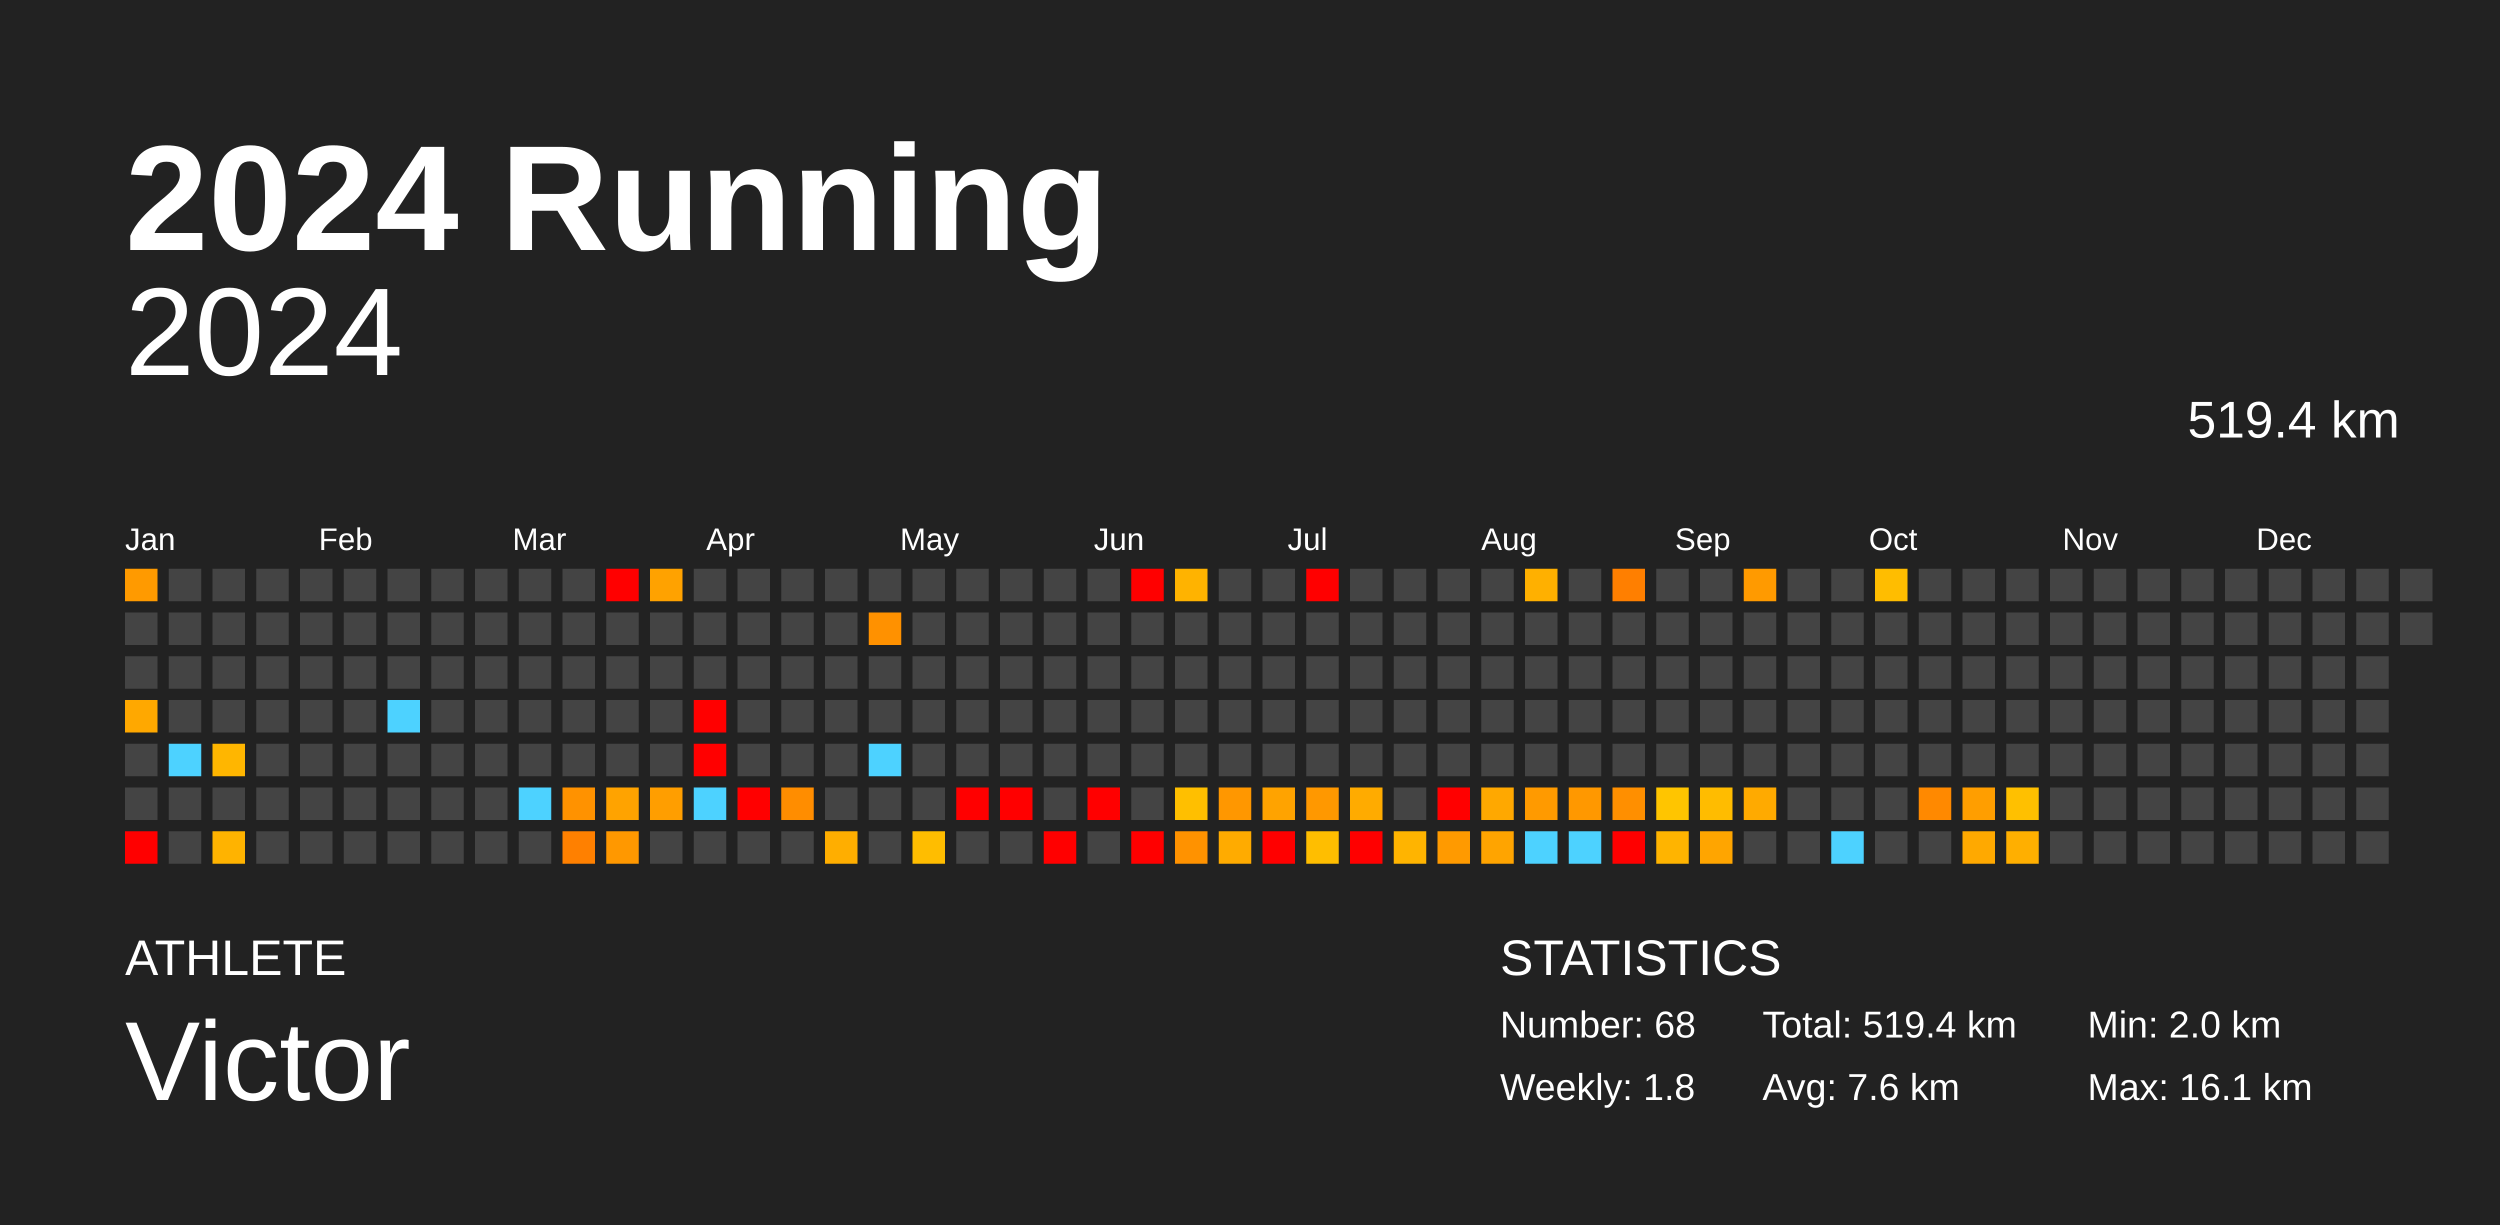
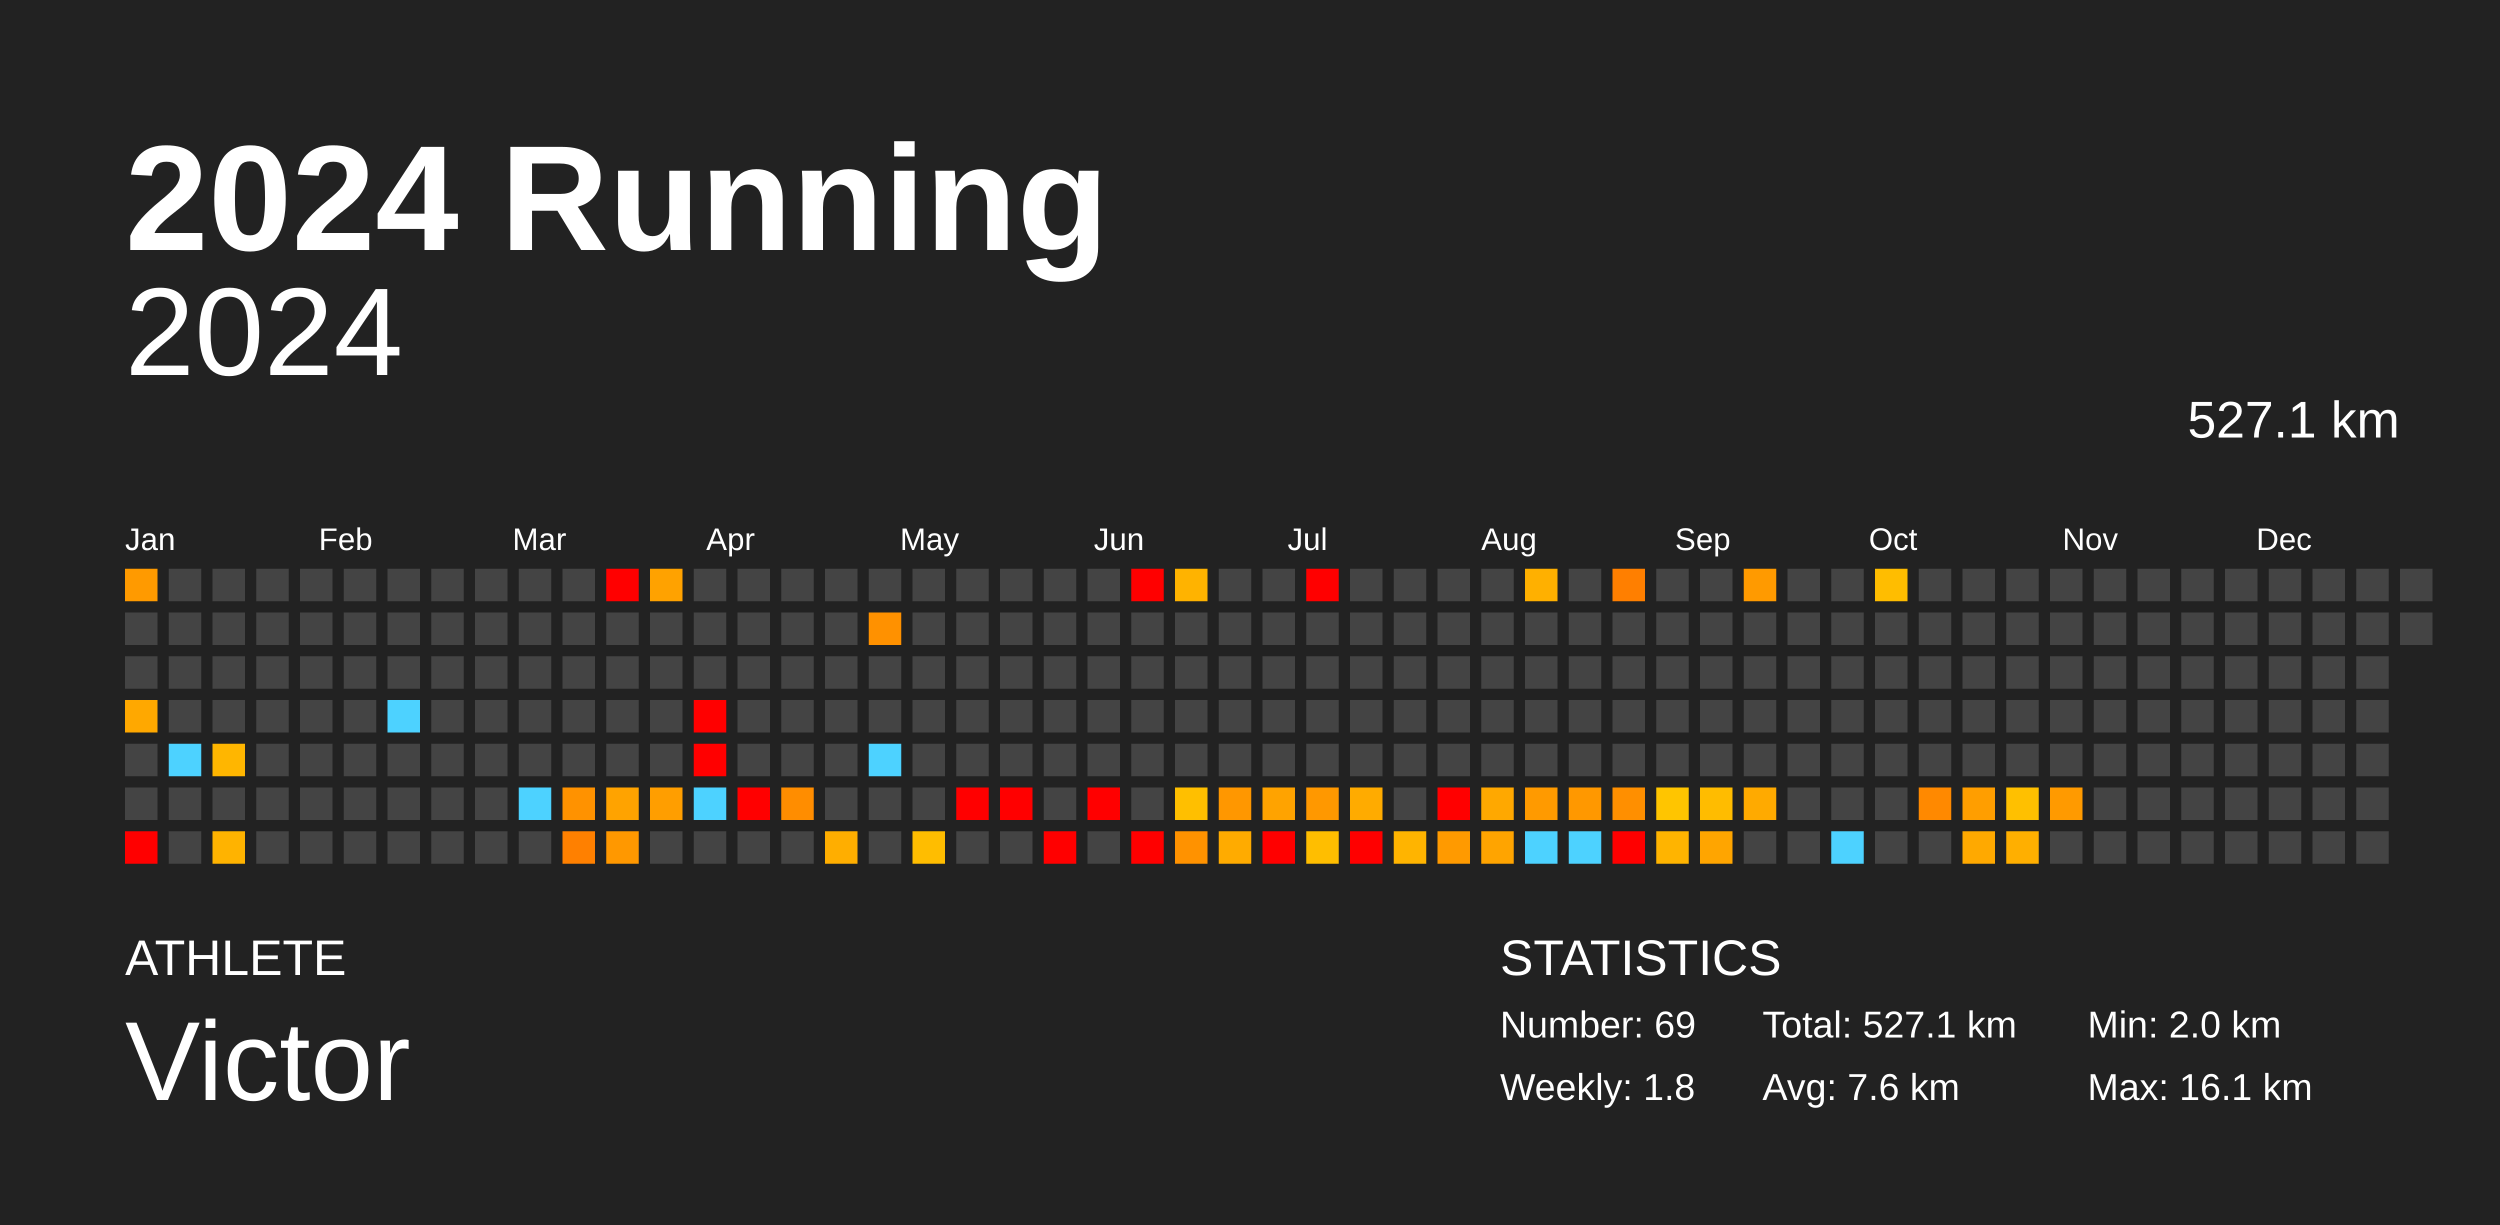
<svg xmlns="http://www.w3.org/2000/svg" baseProfile="full" height="98mm" version="1.1" viewBox="0,0,200,98" width="200mm">
  <defs />
  <rect fill="#222222" height="98" width="200" x="0" y="0" />
  <text fill="#FFFFFF" style="font-size:12px; font-family:Arial; font-weight:bold;" x="10" y="20">2024 Running</text>
  <text fill="#FFFFFF" style="font-size:4px; font-family:Arial" x="10" y="78">ATHLETE</text>
  <text fill="#FFFFFF" style="font-size:9px; font-family:Arial" x="10" y="88">Victor</text>
  <text fill="#FFFFFF" style="font-size:4px; font-family:Arial" x="120" y="78">STATISTICS</text>
-   <text fill="#FFFFFF" style="font-size:3px; font-family:Arial" x="120" y="83">Number: 68</text>
+   <text fill="#FFFFFF" style="font-size:3px; font-family:Arial" x="120" y="83">Number: 69</text>
  <text fill="#FFFFFF" style="font-size:3px; font-family:Arial" x="120" y="88">Weekly: 1.8</text>
-   <text fill="#FFFFFF" style="font-size:3px; font-family:Arial" x="141" y="83">Total: 519.4 km</text>
+   <text fill="#FFFFFF" style="font-size:3px; font-family:Arial" x="141" y="83">Total: 527.1 km</text>
  <text fill="#FFFFFF" style="font-size:3px; font-family:Arial" x="141" y="88">Avg: 7.6 km</text>
  <text fill="#FFFFFF" style="font-size:3px; font-family:Arial" x="167" y="83">Min: 2.0 km</text>
  <text fill="#FFFFFF" style="font-size:3px; font-family:Arial" x="167" y="88">Max: 16.1 km</text>
  <text alignment-baseline="hanging" fill="#FFFFFF" style="font-size:10.0px; font-family:Arial;" x="10" y="30">2024</text>
-   <text alignment-baseline="hanging" fill="#FFFFFF" style="font-size:4.125px; font-family:Arial;" x="175" y="35">519.4 km</text>
+   <text alignment-baseline="hanging" fill="#FFFFFF" style="font-size:4.125px; font-family:Arial;" x="175" y="35">527.1 km</text>
  <text fill="#FFFFFF" style="font-size:2.5px; font-family:Arial" x="10.0" y="44">Jan</text>
  <text fill="#FFFFFF" style="font-size:2.5px; font-family:Arial" x="25.5" y="44">Feb</text>
  <text fill="#FFFFFF" style="font-size:2.5px; font-family:Arial" x="41.0" y="44">Mar</text>
  <text fill="#FFFFFF" style="font-size:2.5px; font-family:Arial" x="56.5" y="44">Apr</text>
  <text fill="#FFFFFF" style="font-size:2.5px; font-family:Arial" x="72.0" y="44">May</text>
  <text fill="#FFFFFF" style="font-size:2.5px; font-family:Arial" x="87.5" y="44">Jun</text>
  <text fill="#FFFFFF" style="font-size:2.5px; font-family:Arial" x="103.0" y="44">Jul</text>
  <text fill="#FFFFFF" style="font-size:2.5px; font-family:Arial" x="118.5" y="44">Aug</text>
  <text fill="#FFFFFF" style="font-size:2.5px; font-family:Arial" x="134.0" y="44">Sep</text>
  <text fill="#FFFFFF" style="font-size:2.5px; font-family:Arial" x="149.5" y="44">Oct</text>
  <text fill="#FFFFFF" style="font-size:2.5px; font-family:Arial" x="165.0" y="44">Nov</text>
  <text fill="#FFFFFF" style="font-size:2.5px; font-family:Arial" x="180.5" y="44">Dec</text>
  <rect fill="#ff9a00" height="2.6" width="2.6" x="10.0" y="45.5" />
  <rect fill="#444444" height="2.6" width="2.6" x="10.0" y="49.0" />
  <rect fill="#444444" height="2.6" width="2.6" x="10.0" y="52.5" />
  <rect fill="#ffa800" height="2.6" width="2.6" x="10.0" y="56.0" />
  <rect fill="#444444" height="2.6" width="2.6" x="10.0" y="59.5" />
  <rect fill="#444444" height="2.6" width="2.6" x="10.0" y="63.0" />
  <rect fill="red" height="2.6" width="2.6" x="10.0" y="66.5" />
  <rect fill="#444444" height="2.6" width="2.6" x="13.5" y="45.5" />
  <rect fill="#444444" height="2.6" width="2.6" x="13.5" y="49.0" />
  <rect fill="#444444" height="2.6" width="2.6" x="13.5" y="52.5" />
  <rect fill="#444444" height="2.6" width="2.6" x="13.5" y="56.0" />
  <rect fill="#4dd2ff" height="2.6" width="2.6" x="13.5" y="59.5" />
  <rect fill="#444444" height="2.6" width="2.6" x="13.5" y="63.0" />
  <rect fill="#444444" height="2.6" width="2.6" x="13.5" y="66.5" />
  <rect fill="#444444" height="2.6" width="2.6" x="17.0" y="45.5" />
  <rect fill="#444444" height="2.6" width="2.6" x="17.0" y="49.0" />
  <rect fill="#444444" height="2.6" width="2.6" x="17.0" y="52.5" />
  <rect fill="#444444" height="2.6" width="2.6" x="17.0" y="56.0" />
  <rect fill="#ffb600" height="2.6" width="2.6" x="17.0" y="59.5" />
  <rect fill="#444444" height="2.6" width="2.6" x="17.0" y="63.0" />
  <rect fill="#ffb300" height="2.6" width="2.6" x="17.0" y="66.5" />
  <rect fill="#444444" height="2.6" width="2.6" x="20.5" y="45.5" />
  <rect fill="#444444" height="2.6" width="2.6" x="20.5" y="49.0" />
  <rect fill="#444444" height="2.6" width="2.6" x="20.5" y="52.5" />
  <rect fill="#444444" height="2.6" width="2.6" x="20.5" y="56.0" />
  <rect fill="#444444" height="2.6" width="2.6" x="20.5" y="59.5" />
  <rect fill="#444444" height="2.6" width="2.6" x="20.5" y="63.0" />
  <rect fill="#444444" height="2.6" width="2.6" x="20.5" y="66.5" />
  <rect fill="#444444" height="2.6" width="2.6" x="24.0" y="45.5" />
  <rect fill="#444444" height="2.6" width="2.6" x="24.0" y="49.0" />
  <rect fill="#444444" height="2.6" width="2.6" x="24.0" y="52.5" />
  <rect fill="#444444" height="2.6" width="2.6" x="24.0" y="56.0" />
  <rect fill="#444444" height="2.6" width="2.6" x="24.0" y="59.5" />
  <rect fill="#444444" height="2.6" width="2.6" x="24.0" y="63.0" />
  <rect fill="#444444" height="2.6" width="2.6" x="24.0" y="66.5" />
  <rect fill="#444444" height="2.6" width="2.6" x="27.5" y="45.5" />
  <rect fill="#444444" height="2.6" width="2.6" x="27.5" y="49.0" />
  <rect fill="#444444" height="2.6" width="2.6" x="27.5" y="52.5" />
  <rect fill="#444444" height="2.6" width="2.6" x="27.5" y="56.0" />
  <rect fill="#444444" height="2.6" width="2.6" x="27.5" y="59.5" />
  <rect fill="#444444" height="2.6" width="2.6" x="27.5" y="63.0" />
  <rect fill="#444444" height="2.6" width="2.6" x="27.5" y="66.5" />
  <rect fill="#444444" height="2.6" width="2.6" x="31.0" y="45.5" />
  <rect fill="#444444" height="2.6" width="2.6" x="31.0" y="49.0" />
  <rect fill="#444444" height="2.6" width="2.6" x="31.0" y="52.5" />
  <rect fill="#4dd2ff" height="2.6" width="2.6" x="31.0" y="56.0" />
  <rect fill="#444444" height="2.6" width="2.6" x="31.0" y="59.5" />
  <rect fill="#444444" height="2.6" width="2.6" x="31.0" y="63.0" />
  <rect fill="#444444" height="2.6" width="2.6" x="31.0" y="66.5" />
  <rect fill="#444444" height="2.6" width="2.6" x="34.5" y="45.5" />
  <rect fill="#444444" height="2.6" width="2.6" x="34.5" y="49.0" />
  <rect fill="#444444" height="2.6" width="2.6" x="34.5" y="52.5" />
  <rect fill="#444444" height="2.6" width="2.6" x="34.5" y="56.0" />
  <rect fill="#444444" height="2.6" width="2.6" x="34.5" y="59.5" />
  <rect fill="#444444" height="2.6" width="2.6" x="34.5" y="63.0" />
  <rect fill="#444444" height="2.6" width="2.6" x="34.5" y="66.5" />
  <rect fill="#444444" height="2.6" width="2.6" x="38.0" y="45.5" />
  <rect fill="#444444" height="2.6" width="2.6" x="38.0" y="49.0" />
  <rect fill="#444444" height="2.6" width="2.6" x="38.0" y="52.5" />
  <rect fill="#444444" height="2.6" width="2.6" x="38.0" y="56.0" />
  <rect fill="#444444" height="2.6" width="2.6" x="38.0" y="59.5" />
  <rect fill="#444444" height="2.6" width="2.6" x="38.0" y="63.0" />
  <rect fill="#444444" height="2.6" width="2.6" x="38.0" y="66.5" />
  <rect fill="#444444" height="2.6" width="2.6" x="41.5" y="45.5" />
  <rect fill="#444444" height="2.6" width="2.6" x="41.5" y="49.0" />
  <rect fill="#444444" height="2.6" width="2.6" x="41.5" y="52.5" />
  <rect fill="#444444" height="2.6" width="2.6" x="41.5" y="56.0" />
  <rect fill="#444444" height="2.6" width="2.6" x="41.5" y="59.5" />
  <rect fill="#4dd2ff" height="2.6" width="2.6" x="41.5" y="63.0" />
  <rect fill="#444444" height="2.6" width="2.6" x="41.5" y="66.5" />
  <rect fill="#444444" height="2.6" width="2.6" x="45.0" y="45.5" />
  <rect fill="#444444" height="2.6" width="2.6" x="45.0" y="49.0" />
  <rect fill="#444444" height="2.6" width="2.6" x="45.0" y="52.5" />
  <rect fill="#444444" height="2.6" width="2.6" x="45.0" y="56.0" />
  <rect fill="#444444" height="2.6" width="2.6" x="45.0" y="59.5" />
  <rect fill="#ff9200" height="2.6" width="2.6" x="45.0" y="63.0" />
  <rect fill="#ff8000" height="2.6" width="2.6" x="45.0" y="66.5" />
  <rect fill="red" height="2.6" width="2.6" x="48.5" y="45.5" />
  <rect fill="#444444" height="2.6" width="2.6" x="48.5" y="49.0" />
  <rect fill="#444444" height="2.6" width="2.6" x="48.5" y="52.5" />
  <rect fill="#444444" height="2.6" width="2.6" x="48.5" y="56.0" />
  <rect fill="#444444" height="2.6" width="2.6" x="48.5" y="59.5" />
  <rect fill="#ffa300" height="2.6" width="2.6" x="48.5" y="63.0" />
  <rect fill="#ff9800" height="2.6" width="2.6" x="48.5" y="66.5" />
  <rect fill="#ffa200" height="2.6" width="2.6" x="52.0" y="45.5" />
  <rect fill="#444444" height="2.6" width="2.6" x="52.0" y="49.0" />
  <rect fill="#444444" height="2.6" width="2.6" x="52.0" y="52.5" />
  <rect fill="#444444" height="2.6" width="2.6" x="52.0" y="56.0" />
  <rect fill="#444444" height="2.6" width="2.6" x="52.0" y="59.5" />
  <rect fill="#ff9e00" height="2.6" width="2.6" x="52.0" y="63.0" />
  <rect fill="#444444" height="2.6" width="2.6" x="52.0" y="66.5" />
  <rect fill="#444444" height="2.6" width="2.6" x="55.5" y="45.5" />
  <rect fill="#444444" height="2.6" width="2.6" x="55.5" y="49.0" />
  <rect fill="#444444" height="2.6" width="2.6" x="55.5" y="52.5" />
  <rect fill="red" height="2.6" width="2.6" x="55.5" y="56.0" />
  <rect fill="red" height="2.6" width="2.6" x="55.5" y="59.5" />
  <rect fill="#4dd2ff" height="2.6" width="2.6" x="55.5" y="63.0" />
  <rect fill="#444444" height="2.6" width="2.6" x="55.5" y="66.5" />
  <rect fill="#444444" height="2.6" width="2.6" x="59.0" y="45.5" />
  <rect fill="#444444" height="2.6" width="2.6" x="59.0" y="49.0" />
  <rect fill="#444444" height="2.6" width="2.6" x="59.0" y="52.5" />
  <rect fill="#444444" height="2.6" width="2.6" x="59.0" y="56.0" />
  <rect fill="#444444" height="2.6" width="2.6" x="59.0" y="59.5" />
  <rect fill="red" height="2.6" width="2.6" x="59.0" y="63.0" />
  <rect fill="#444444" height="2.6" width="2.6" x="59.0" y="66.5" />
  <rect fill="#444444" height="2.6" width="2.6" x="62.5" y="45.5" />
  <rect fill="#444444" height="2.6" width="2.6" x="62.5" y="49.0" />
  <rect fill="#444444" height="2.6" width="2.6" x="62.5" y="52.5" />
  <rect fill="#444444" height="2.6" width="2.6" x="62.5" y="56.0" />
  <rect fill="#444444" height="2.6" width="2.6" x="62.5" y="59.5" />
  <rect fill="#ff8d00" height="2.6" width="2.6" x="62.5" y="63.0" />
  <rect fill="#444444" height="2.6" width="2.6" x="62.5" y="66.5" />
  <rect fill="#444444" height="2.6" width="2.6" x="66.0" y="45.5" />
  <rect fill="#444444" height="2.6" width="2.6" x="66.0" y="49.0" />
  <rect fill="#444444" height="2.6" width="2.6" x="66.0" y="52.5" />
  <rect fill="#444444" height="2.6" width="2.6" x="66.0" y="56.0" />
  <rect fill="#444444" height="2.6" width="2.6" x="66.0" y="59.5" />
  <rect fill="#444444" height="2.6" width="2.6" x="66.0" y="63.0" />
  <rect fill="#ffae00" height="2.6" width="2.6" x="66.0" y="66.5" />
  <rect fill="#444444" height="2.6" width="2.6" x="69.5" y="45.5" />
  <rect fill="#ff9100" height="2.6" width="2.6" x="69.5" y="49.0" />
  <rect fill="#444444" height="2.6" width="2.6" x="69.5" y="52.5" />
  <rect fill="#444444" height="2.6" width="2.6" x="69.5" y="56.0" />
  <rect fill="#4dd2ff" height="2.6" width="2.6" x="69.5" y="59.5" />
  <rect fill="#444444" height="2.6" width="2.6" x="69.5" y="63.0" />
  <rect fill="#444444" height="2.6" width="2.6" x="69.5" y="66.5" />
  <rect fill="#444444" height="2.6" width="2.6" x="73.0" y="45.5" />
  <rect fill="#444444" height="2.6" width="2.6" x="73.0" y="49.0" />
  <rect fill="#444444" height="2.6" width="2.6" x="73.0" y="52.5" />
  <rect fill="#444444" height="2.6" width="2.6" x="73.0" y="56.0" />
  <rect fill="#444444" height="2.6" width="2.6" x="73.0" y="59.5" />
  <rect fill="#444444" height="2.6" width="2.6" x="73.0" y="63.0" />
  <rect fill="#ffbd00" height="2.6" width="2.6" x="73.0" y="66.5" />
  <rect fill="#444444" height="2.6" width="2.6" x="76.5" y="45.5" />
  <rect fill="#444444" height="2.6" width="2.6" x="76.5" y="49.0" />
  <rect fill="#444444" height="2.6" width="2.6" x="76.5" y="52.5" />
  <rect fill="#444444" height="2.6" width="2.6" x="76.5" y="56.0" />
  <rect fill="#444444" height="2.6" width="2.6" x="76.5" y="59.5" />
  <rect fill="red" height="2.6" width="2.6" x="76.5" y="63.0" />
  <rect fill="#444444" height="2.6" width="2.6" x="76.5" y="66.5" />
  <rect fill="#444444" height="2.6" width="2.6" x="80.0" y="45.5" />
  <rect fill="#444444" height="2.6" width="2.6" x="80.0" y="49.0" />
  <rect fill="#444444" height="2.6" width="2.6" x="80.0" y="52.5" />
  <rect fill="#444444" height="2.6" width="2.6" x="80.0" y="56.0" />
  <rect fill="#444444" height="2.6" width="2.6" x="80.0" y="59.5" />
  <rect fill="red" height="2.6" width="2.6" x="80.0" y="63.0" />
  <rect fill="#444444" height="2.6" width="2.6" x="80.0" y="66.5" />
  <rect fill="#444444" height="2.6" width="2.6" x="83.5" y="45.5" />
  <rect fill="#444444" height="2.6" width="2.6" x="83.5" y="49.0" />
  <rect fill="#444444" height="2.6" width="2.6" x="83.5" y="52.5" />
  <rect fill="#444444" height="2.6" width="2.6" x="83.5" y="56.0" />
  <rect fill="#444444" height="2.6" width="2.6" x="83.5" y="59.5" />
  <rect fill="#444444" height="2.6" width="2.6" x="83.5" y="63.0" />
  <rect fill="red" height="2.6" width="2.6" x="83.5" y="66.5" />
  <rect fill="#444444" height="2.6" width="2.6" x="87.0" y="45.5" />
  <rect fill="#444444" height="2.6" width="2.6" x="87.0" y="49.0" />
  <rect fill="#444444" height="2.6" width="2.6" x="87.0" y="52.5" />
  <rect fill="#444444" height="2.6" width="2.6" x="87.0" y="56.0" />
  <rect fill="#444444" height="2.6" width="2.6" x="87.0" y="59.5" />
  <rect fill="red" height="2.6" width="2.6" x="87.0" y="63.0" />
  <rect fill="#444444" height="2.6" width="2.6" x="87.0" y="66.5" />
  <rect fill="red" height="2.6" width="2.6" x="90.5" y="45.5" />
  <rect fill="#444444" height="2.6" width="2.6" x="90.5" y="49.0" />
  <rect fill="#444444" height="2.6" width="2.6" x="90.5" y="52.5" />
  <rect fill="#444444" height="2.6" width="2.6" x="90.5" y="56.0" />
  <rect fill="#444444" height="2.6" width="2.6" x="90.5" y="59.5" />
  <rect fill="#444444" height="2.6" width="2.6" x="90.5" y="63.0" />
  <rect fill="red" height="2.6" width="2.6" x="90.5" y="66.5" />
  <rect fill="#ffb300" height="2.6" width="2.6" x="94.0" y="45.5" />
  <rect fill="#444444" height="2.6" width="2.6" x="94.0" y="49.0" />
  <rect fill="#444444" height="2.6" width="2.6" x="94.0" y="52.5" />
  <rect fill="#444444" height="2.6" width="2.6" x="94.0" y="56.0" />
  <rect fill="#444444" height="2.6" width="2.6" x="94.0" y="59.5" />
  <rect fill="#ffbf00" height="2.6" width="2.6" x="94.0" y="63.0" />
  <rect fill="#ff9200" height="2.6" width="2.6" x="94.0" y="66.5" />
  <rect fill="#444444" height="2.6" width="2.6" x="97.5" y="45.5" />
  <rect fill="#444444" height="2.6" width="2.6" x="97.5" y="49.0" />
  <rect fill="#444444" height="2.6" width="2.6" x="97.5" y="52.5" />
  <rect fill="#444444" height="2.6" width="2.6" x="97.5" y="56.0" />
  <rect fill="#444444" height="2.6" width="2.6" x="97.5" y="59.5" />
  <rect fill="#ff9700" height="2.6" width="2.6" x="97.5" y="63.0" />
  <rect fill="#ffab00" height="2.6" width="2.6" x="97.5" y="66.5" />
  <rect fill="#444444" height="2.6" width="2.6" x="101.0" y="45.5" />
  <rect fill="#444444" height="2.6" width="2.6" x="101.0" y="49.0" />
  <rect fill="#444444" height="2.6" width="2.6" x="101.0" y="52.5" />
  <rect fill="#444444" height="2.6" width="2.6" x="101.0" y="56.0" />
  <rect fill="#444444" height="2.6" width="2.6" x="101.0" y="59.5" />
  <rect fill="#ffa300" height="2.6" width="2.6" x="101.0" y="63.0" />
  <rect fill="red" height="2.6" width="2.6" x="101.0" y="66.5" />
  <rect fill="red" height="2.6" width="2.6" x="104.5" y="45.5" />
  <rect fill="#444444" height="2.6" width="2.6" x="104.5" y="49.0" />
  <rect fill="#444444" height="2.6" width="2.6" x="104.5" y="52.5" />
  <rect fill="#444444" height="2.6" width="2.6" x="104.5" y="56.0" />
  <rect fill="#444444" height="2.6" width="2.6" x="104.5" y="59.5" />
  <rect fill="#ff9800" height="2.6" width="2.6" x="104.5" y="63.0" />
  <rect fill="#ffbe00" height="2.6" width="2.6" x="104.5" y="66.5" />
  <rect fill="#444444" height="2.6" width="2.6" x="108.0" y="45.5" />
  <rect fill="#444444" height="2.6" width="2.6" x="108.0" y="49.0" />
  <rect fill="#444444" height="2.6" width="2.6" x="108.0" y="52.5" />
  <rect fill="#444444" height="2.6" width="2.6" x="108.0" y="56.0" />
  <rect fill="#444444" height="2.6" width="2.6" x="108.0" y="59.5" />
  <rect fill="#ffab00" height="2.6" width="2.6" x="108.0" y="63.0" />
  <rect fill="red" height="2.6" width="2.6" x="108.0" y="66.5" />
  <rect fill="#444444" height="2.6" width="2.6" x="111.5" y="45.5" />
  <rect fill="#444444" height="2.6" width="2.6" x="111.5" y="49.0" />
  <rect fill="#444444" height="2.6" width="2.6" x="111.5" y="52.5" />
  <rect fill="#444444" height="2.6" width="2.6" x="111.5" y="56.0" />
  <rect fill="#444444" height="2.6" width="2.6" x="111.5" y="59.5" />
  <rect fill="#444444" height="2.6" width="2.6" x="111.5" y="63.0" />
  <rect fill="#ffb400" height="2.6" width="2.6" x="111.5" y="66.5" />
  <rect fill="#444444" height="2.6" width="2.6" x="115.0" y="45.5" />
  <rect fill="#444444" height="2.6" width="2.6" x="115.0" y="49.0" />
  <rect fill="#444444" height="2.6" width="2.6" x="115.0" y="52.5" />
  <rect fill="#444444" height="2.6" width="2.6" x="115.0" y="56.0" />
  <rect fill="#444444" height="2.6" width="2.6" x="115.0" y="59.5" />
  <rect fill="red" height="2.6" width="2.6" x="115.0" y="63.0" />
  <rect fill="#ff9a00" height="2.6" width="2.6" x="115.0" y="66.5" />
  <rect fill="#444444" height="2.6" width="2.6" x="118.5" y="45.5" />
  <rect fill="#444444" height="2.6" width="2.6" x="118.5" y="49.0" />
  <rect fill="#444444" height="2.6" width="2.6" x="118.5" y="52.5" />
  <rect fill="#444444" height="2.6" width="2.6" x="118.5" y="56.0" />
  <rect fill="#444444" height="2.6" width="2.6" x="118.5" y="59.5" />
  <rect fill="#ffa800" height="2.6" width="2.6" x="118.5" y="63.0" />
  <rect fill="#ffa400" height="2.6" width="2.6" x="118.5" y="66.5" />
  <rect fill="#ffb000" height="2.6" width="2.6" x="122.0" y="45.5" />
  <rect fill="#444444" height="2.6" width="2.6" x="122.0" y="49.0" />
  <rect fill="#444444" height="2.6" width="2.6" x="122.0" y="52.5" />
  <rect fill="#444444" height="2.6" width="2.6" x="122.0" y="56.0" />
  <rect fill="#444444" height="2.6" width="2.6" x="122.0" y="59.5" />
  <rect fill="#ff9a00" height="2.6" width="2.6" x="122.0" y="63.0" />
  <rect fill="#4dd2ff" height="2.6" width="2.6" x="122.0" y="66.5" />
  <rect fill="#444444" height="2.6" width="2.6" x="125.5" y="45.5" />
  <rect fill="#444444" height="2.6" width="2.6" x="125.5" y="49.0" />
  <rect fill="#444444" height="2.6" width="2.6" x="125.5" y="52.5" />
  <rect fill="#444444" height="2.6" width="2.6" x="125.5" y="56.0" />
  <rect fill="#444444" height="2.6" width="2.6" x="125.5" y="59.5" />
  <rect fill="#ff9800" height="2.6" width="2.6" x="125.5" y="63.0" />
  <rect fill="#4dd2ff" height="2.6" width="2.6" x="125.5" y="66.5" />
  <rect fill="#ff7f00" height="2.6" width="2.6" x="129.0" y="45.5" />
  <rect fill="#444444" height="2.6" width="2.6" x="129.0" y="49.0" />
  <rect fill="#444444" height="2.6" width="2.6" x="129.0" y="52.5" />
  <rect fill="#444444" height="2.6" width="2.6" x="129.0" y="56.0" />
  <rect fill="#444444" height="2.6" width="2.6" x="129.0" y="59.5" />
  <rect fill="#ff8f00" height="2.6" width="2.6" x="129.0" y="63.0" />
  <rect fill="red" height="2.6" width="2.6" x="129.0" y="66.5" />
  <rect fill="#444444" height="2.6" width="2.6" x="132.5" y="45.5" />
  <rect fill="#444444" height="2.6" width="2.6" x="132.5" y="49.0" />
  <rect fill="#444444" height="2.6" width="2.6" x="132.5" y="52.5" />
  <rect fill="#444444" height="2.6" width="2.6" x="132.5" y="56.0" />
  <rect fill="#444444" height="2.6" width="2.6" x="132.5" y="59.5" />
  <rect fill="#ffc500" height="2.6" width="2.6" x="132.5" y="63.0" />
  <rect fill="#ffb400" height="2.6" width="2.6" x="132.5" y="66.5" />
  <rect fill="#444444" height="2.6" width="2.6" x="136.0" y="45.5" />
  <rect fill="#444444" height="2.6" width="2.6" x="136.0" y="49.0" />
  <rect fill="#444444" height="2.6" width="2.6" x="136.0" y="52.5" />
  <rect fill="#444444" height="2.6" width="2.6" x="136.0" y="56.0" />
  <rect fill="#444444" height="2.6" width="2.6" x="136.0" y="59.5" />
  <rect fill="#ffbc00" height="2.6" width="2.6" x="136.0" y="63.0" />
  <rect fill="#ffa500" height="2.6" width="2.6" x="136.0" y="66.5" />
  <rect fill="#ff9a00" height="2.6" width="2.6" x="139.5" y="45.5" />
  <rect fill="#444444" height="2.6" width="2.6" x="139.5" y="49.0" />
  <rect fill="#444444" height="2.6" width="2.6" x="139.5" y="52.5" />
  <rect fill="#444444" height="2.6" width="2.6" x="139.5" y="56.0" />
  <rect fill="#444444" height="2.6" width="2.6" x="139.5" y="59.5" />
  <rect fill="#ffaa00" height="2.6" width="2.6" x="139.5" y="63.0" />
  <rect fill="#444444" height="2.6" width="2.6" x="139.5" y="66.5" />
  <rect fill="#444444" height="2.6" width="2.6" x="143.0" y="45.5" />
  <rect fill="#444444" height="2.6" width="2.6" x="143.0" y="49.0" />
  <rect fill="#444444" height="2.6" width="2.6" x="143.0" y="52.5" />
  <rect fill="#444444" height="2.6" width="2.6" x="143.0" y="56.0" />
  <rect fill="#444444" height="2.6" width="2.6" x="143.0" y="59.5" />
  <rect fill="#444444" height="2.6" width="2.6" x="143.0" y="63.0" />
  <rect fill="#444444" height="2.6" width="2.6" x="143.0" y="66.5" />
  <rect fill="#444444" height="2.6" width="2.6" x="146.5" y="45.5" />
  <rect fill="#444444" height="2.6" width="2.6" x="146.5" y="49.0" />
  <rect fill="#444444" height="2.6" width="2.6" x="146.5" y="52.5" />
  <rect fill="#444444" height="2.6" width="2.6" x="146.5" y="56.0" />
  <rect fill="#444444" height="2.6" width="2.6" x="146.5" y="59.5" />
  <rect fill="#444444" height="2.6" width="2.6" x="146.5" y="63.0" />
  <rect fill="#4dd2ff" height="2.6" width="2.6" x="146.5" y="66.5" />
  <rect fill="#ffbd00" height="2.6" width="2.6" x="150.0" y="45.5" />
  <rect fill="#444444" height="2.6" width="2.6" x="150.0" y="49.0" />
  <rect fill="#444444" height="2.6" width="2.6" x="150.0" y="52.5" />
  <rect fill="#444444" height="2.6" width="2.6" x="150.0" y="56.0" />
  <rect fill="#444444" height="2.6" width="2.6" x="150.0" y="59.5" />
  <rect fill="#444444" height="2.6" width="2.6" x="150.0" y="63.0" />
  <rect fill="#444444" height="2.6" width="2.6" x="150.0" y="66.5" />
  <rect fill="#444444" height="2.6" width="2.6" x="153.5" y="45.5" />
  <rect fill="#444444" height="2.6" width="2.6" x="153.5" y="49.0" />
  <rect fill="#444444" height="2.6" width="2.6" x="153.5" y="52.5" />
  <rect fill="#444444" height="2.6" width="2.6" x="153.5" y="56.0" />
  <rect fill="#444444" height="2.6" width="2.6" x="153.5" y="59.5" />
  <rect fill="#ff8900" height="2.6" width="2.6" x="153.5" y="63.0" />
  <rect fill="#444444" height="2.6" width="2.6" x="153.5" y="66.5" />
  <rect fill="#444444" height="2.6" width="2.6" x="157.0" y="45.5" />
  <rect fill="#444444" height="2.6" width="2.6" x="157.0" y="49.0" />
  <rect fill="#444444" height="2.6" width="2.6" x="157.0" y="52.5" />
  <rect fill="#444444" height="2.6" width="2.6" x="157.0" y="56.0" />
  <rect fill="#444444" height="2.6" width="2.6" x="157.0" y="59.5" />
  <rect fill="#ff9e00" height="2.6" width="2.6" x="157.0" y="63.0" />
  <rect fill="#ffa900" height="2.6" width="2.6" x="157.0" y="66.5" />
  <rect fill="#444444" height="2.6" width="2.6" x="160.5" y="45.5" />
  <rect fill="#444444" height="2.6" width="2.6" x="160.5" y="49.0" />
  <rect fill="#444444" height="2.6" width="2.6" x="160.5" y="52.5" />
  <rect fill="#444444" height="2.6" width="2.6" x="160.5" y="56.0" />
  <rect fill="#444444" height="2.6" width="2.6" x="160.5" y="59.5" />
  <rect fill="#ffc000" height="2.6" width="2.6" x="160.5" y="63.0" />
  <rect fill="#ffaf00" height="2.6" width="2.6" x="160.5" y="66.5" />
  <rect fill="#444444" height="2.6" width="2.6" x="164.0" y="45.5" />
  <rect fill="#444444" height="2.6" width="2.6" x="164.0" y="49.0" />
  <rect fill="#444444" height="2.6" width="2.6" x="164.0" y="52.5" />
  <rect fill="#444444" height="2.6" width="2.6" x="164.0" y="56.0" />
  <rect fill="#444444" height="2.6" width="2.6" x="164.0" y="59.5" />
-   <rect fill="#444444" height="2.6" width="2.6" x="164.0" y="63.0" />
+   <rect fill="#ff9a00" height="2.6" width="2.6" x="164.0" y="63.0" />
  <rect fill="#444444" height="2.6" width="2.6" x="164.0" y="66.5" />
  <rect fill="#444444" height="2.6" width="2.6" x="167.5" y="45.5" />
  <rect fill="#444444" height="2.6" width="2.6" x="167.5" y="49.0" />
  <rect fill="#444444" height="2.6" width="2.6" x="167.5" y="52.5" />
  <rect fill="#444444" height="2.6" width="2.6" x="167.5" y="56.0" />
  <rect fill="#444444" height="2.6" width="2.6" x="167.5" y="59.5" />
  <rect fill="#444444" height="2.6" width="2.6" x="167.5" y="63.0" />
  <rect fill="#444444" height="2.6" width="2.6" x="167.5" y="66.5" />
  <rect fill="#444444" height="2.6" width="2.6" x="171.0" y="45.5" />
  <rect fill="#444444" height="2.6" width="2.6" x="171.0" y="49.0" />
  <rect fill="#444444" height="2.6" width="2.6" x="171.0" y="52.5" />
  <rect fill="#444444" height="2.6" width="2.6" x="171.0" y="56.0" />
  <rect fill="#444444" height="2.6" width="2.6" x="171.0" y="59.5" />
  <rect fill="#444444" height="2.6" width="2.6" x="171.0" y="63.0" />
  <rect fill="#444444" height="2.6" width="2.6" x="171.0" y="66.5" />
  <rect fill="#444444" height="2.6" width="2.6" x="174.5" y="45.5" />
  <rect fill="#444444" height="2.6" width="2.6" x="174.5" y="49.0" />
  <rect fill="#444444" height="2.6" width="2.6" x="174.5" y="52.5" />
  <rect fill="#444444" height="2.6" width="2.6" x="174.5" y="56.0" />
  <rect fill="#444444" height="2.6" width="2.6" x="174.5" y="59.5" />
  <rect fill="#444444" height="2.6" width="2.6" x="174.5" y="63.0" />
  <rect fill="#444444" height="2.6" width="2.6" x="174.5" y="66.5" />
  <rect fill="#444444" height="2.6" width="2.6" x="178.0" y="45.5" />
  <rect fill="#444444" height="2.6" width="2.6" x="178.0" y="49.0" />
  <rect fill="#444444" height="2.6" width="2.6" x="178.0" y="52.5" />
  <rect fill="#444444" height="2.6" width="2.6" x="178.0" y="56.0" />
  <rect fill="#444444" height="2.6" width="2.6" x="178.0" y="59.5" />
  <rect fill="#444444" height="2.6" width="2.6" x="178.0" y="63.0" />
  <rect fill="#444444" height="2.6" width="2.6" x="178.0" y="66.5" />
  <rect fill="#444444" height="2.6" width="2.6" x="181.5" y="45.5" />
  <rect fill="#444444" height="2.6" width="2.6" x="181.5" y="49.0" />
  <rect fill="#444444" height="2.6" width="2.6" x="181.5" y="52.5" />
  <rect fill="#444444" height="2.6" width="2.6" x="181.5" y="56.0" />
  <rect fill="#444444" height="2.6" width="2.6" x="181.5" y="59.5" />
  <rect fill="#444444" height="2.6" width="2.6" x="181.5" y="63.0" />
  <rect fill="#444444" height="2.6" width="2.6" x="181.5" y="66.5" />
  <rect fill="#444444" height="2.6" width="2.6" x="185.0" y="45.5" />
  <rect fill="#444444" height="2.6" width="2.6" x="185.0" y="49.0" />
  <rect fill="#444444" height="2.6" width="2.6" x="185.0" y="52.5" />
  <rect fill="#444444" height="2.6" width="2.6" x="185.0" y="56.0" />
  <rect fill="#444444" height="2.6" width="2.6" x="185.0" y="59.5" />
  <rect fill="#444444" height="2.6" width="2.6" x="185.0" y="63.0" />
  <rect fill="#444444" height="2.6" width="2.6" x="185.0" y="66.5" />
  <rect fill="#444444" height="2.6" width="2.6" x="188.5" y="45.5" />
  <rect fill="#444444" height="2.6" width="2.6" x="188.5" y="49.0" />
  <rect fill="#444444" height="2.6" width="2.6" x="188.5" y="52.5" />
  <rect fill="#444444" height="2.6" width="2.6" x="188.5" y="56.0" />
  <rect fill="#444444" height="2.6" width="2.6" x="188.5" y="59.5" />
  <rect fill="#444444" height="2.6" width="2.6" x="188.5" y="63.0" />
  <rect fill="#444444" height="2.6" width="2.6" x="188.5" y="66.5" />
  <rect fill="#444444" height="2.6" width="2.6" x="192.0" y="45.5" />
  <rect fill="#444444" height="2.6" width="2.6" x="192.0" y="49.0" />
</svg>
